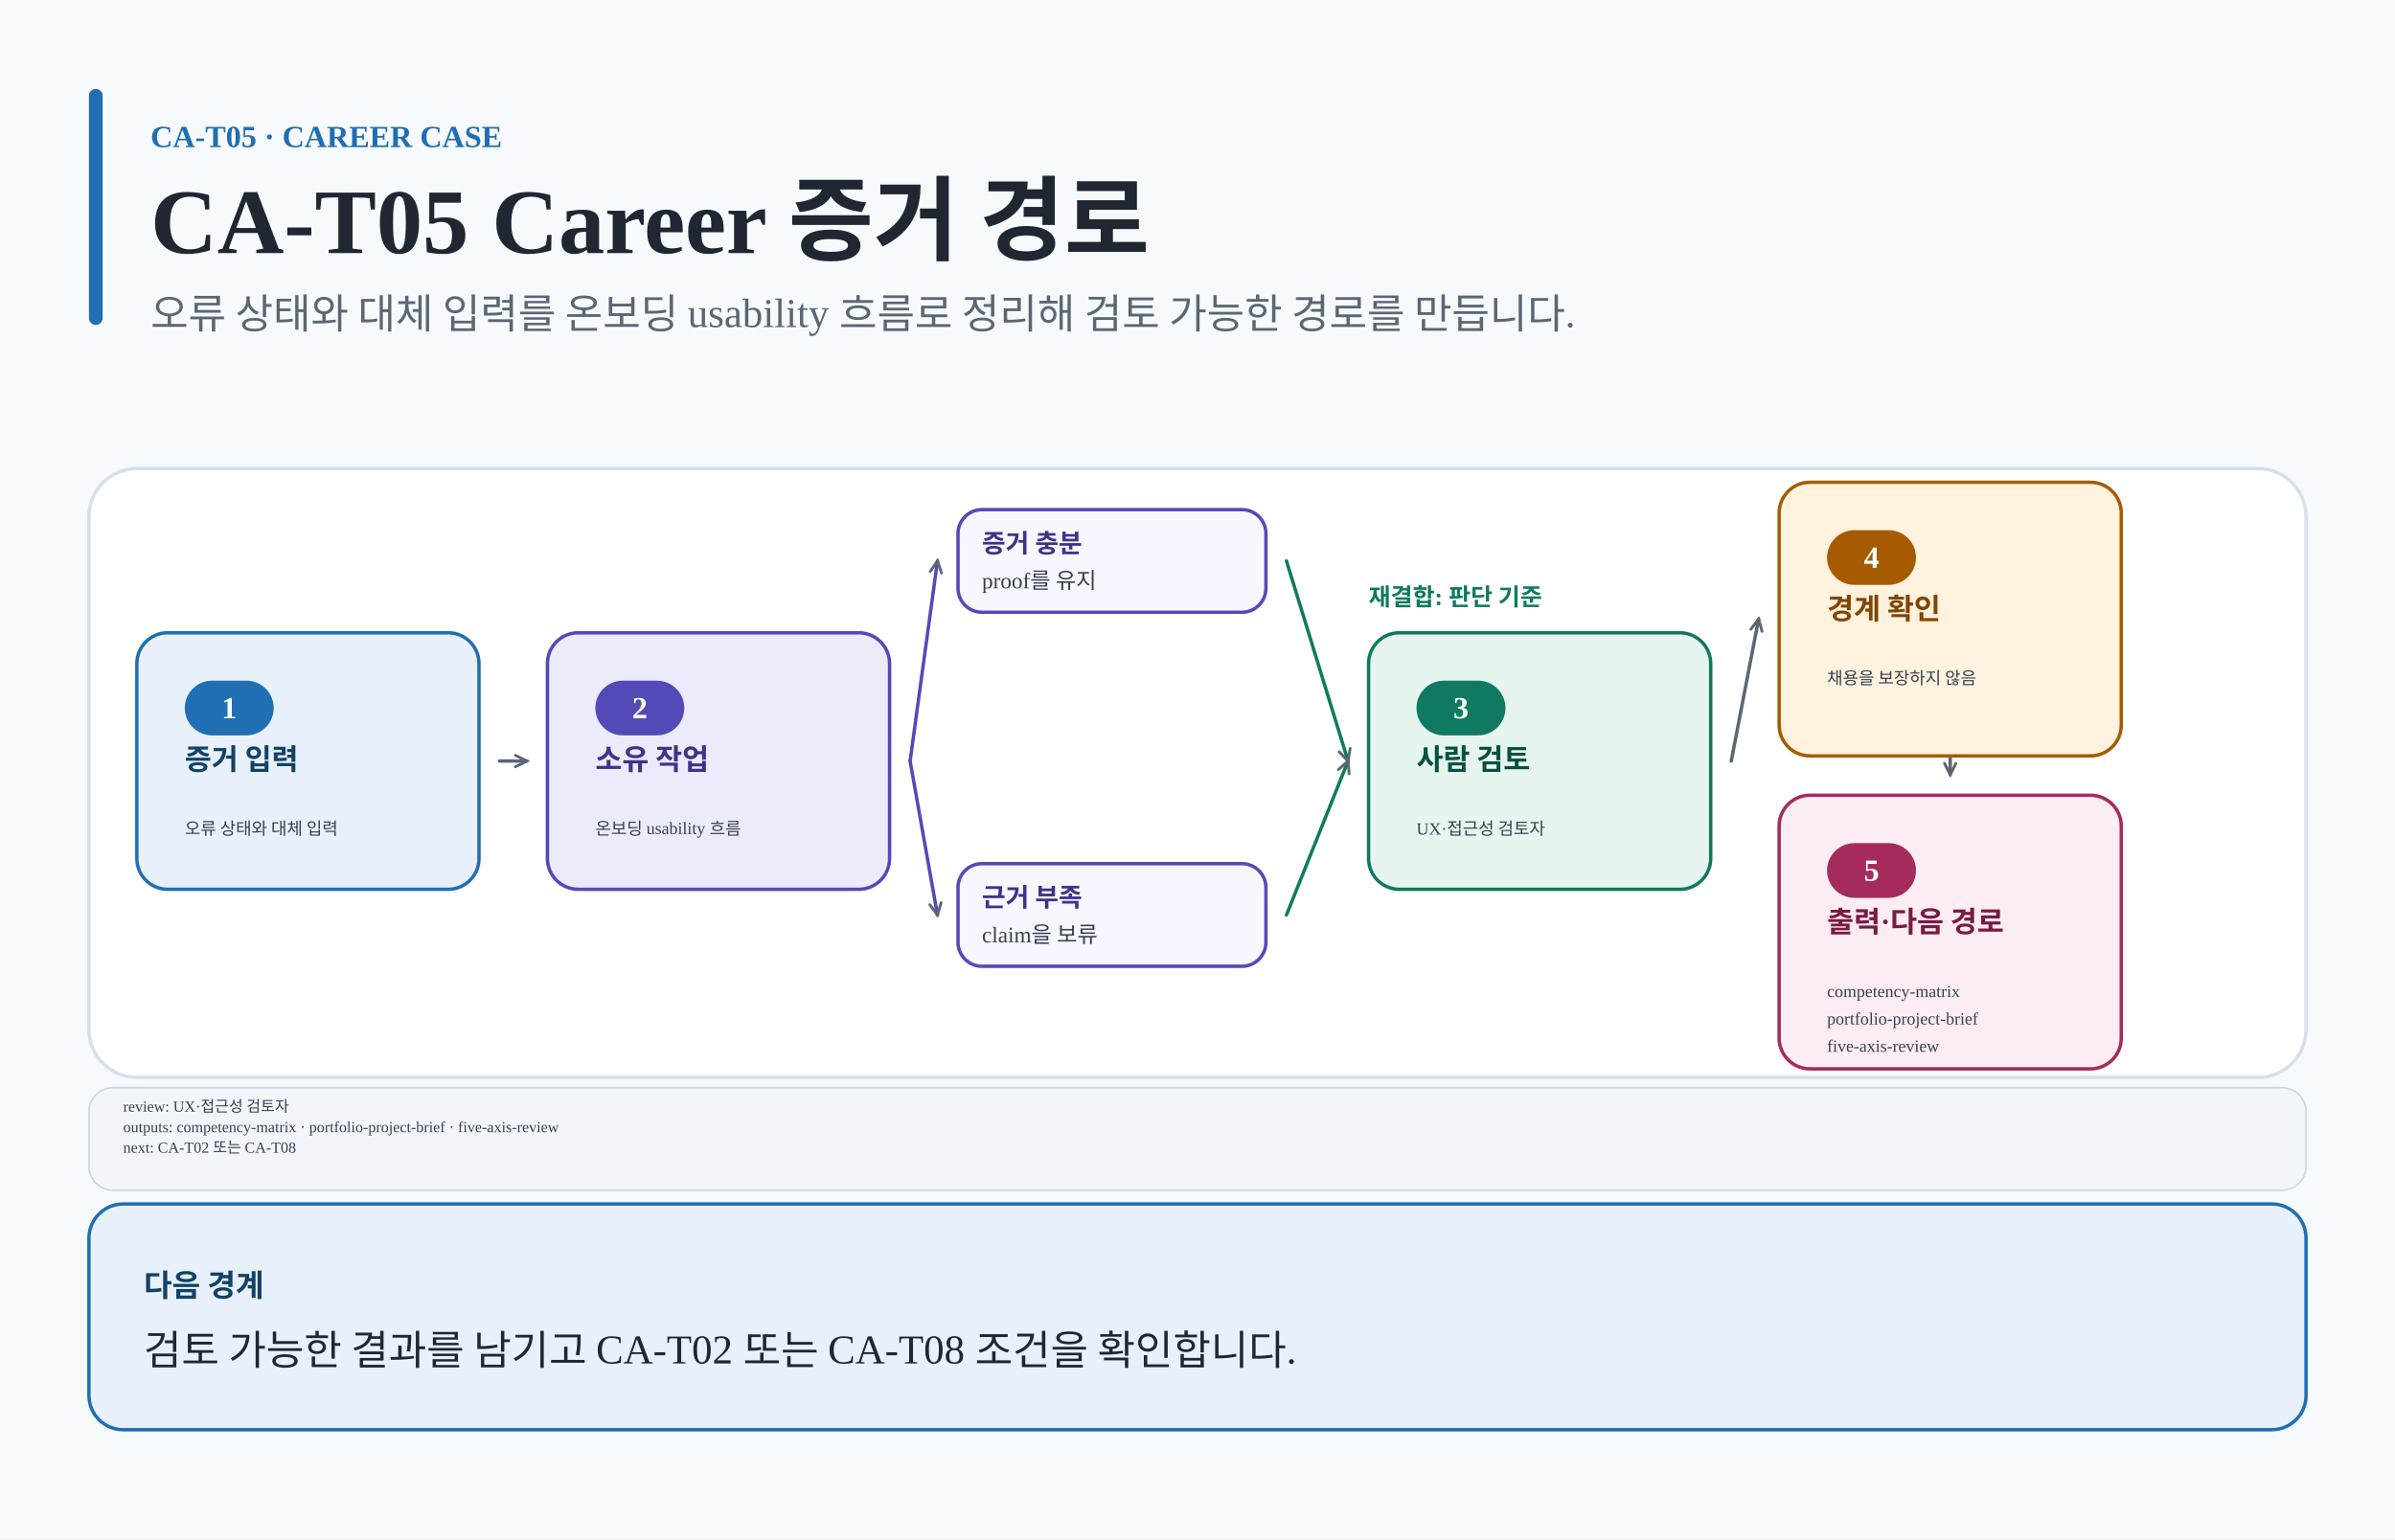
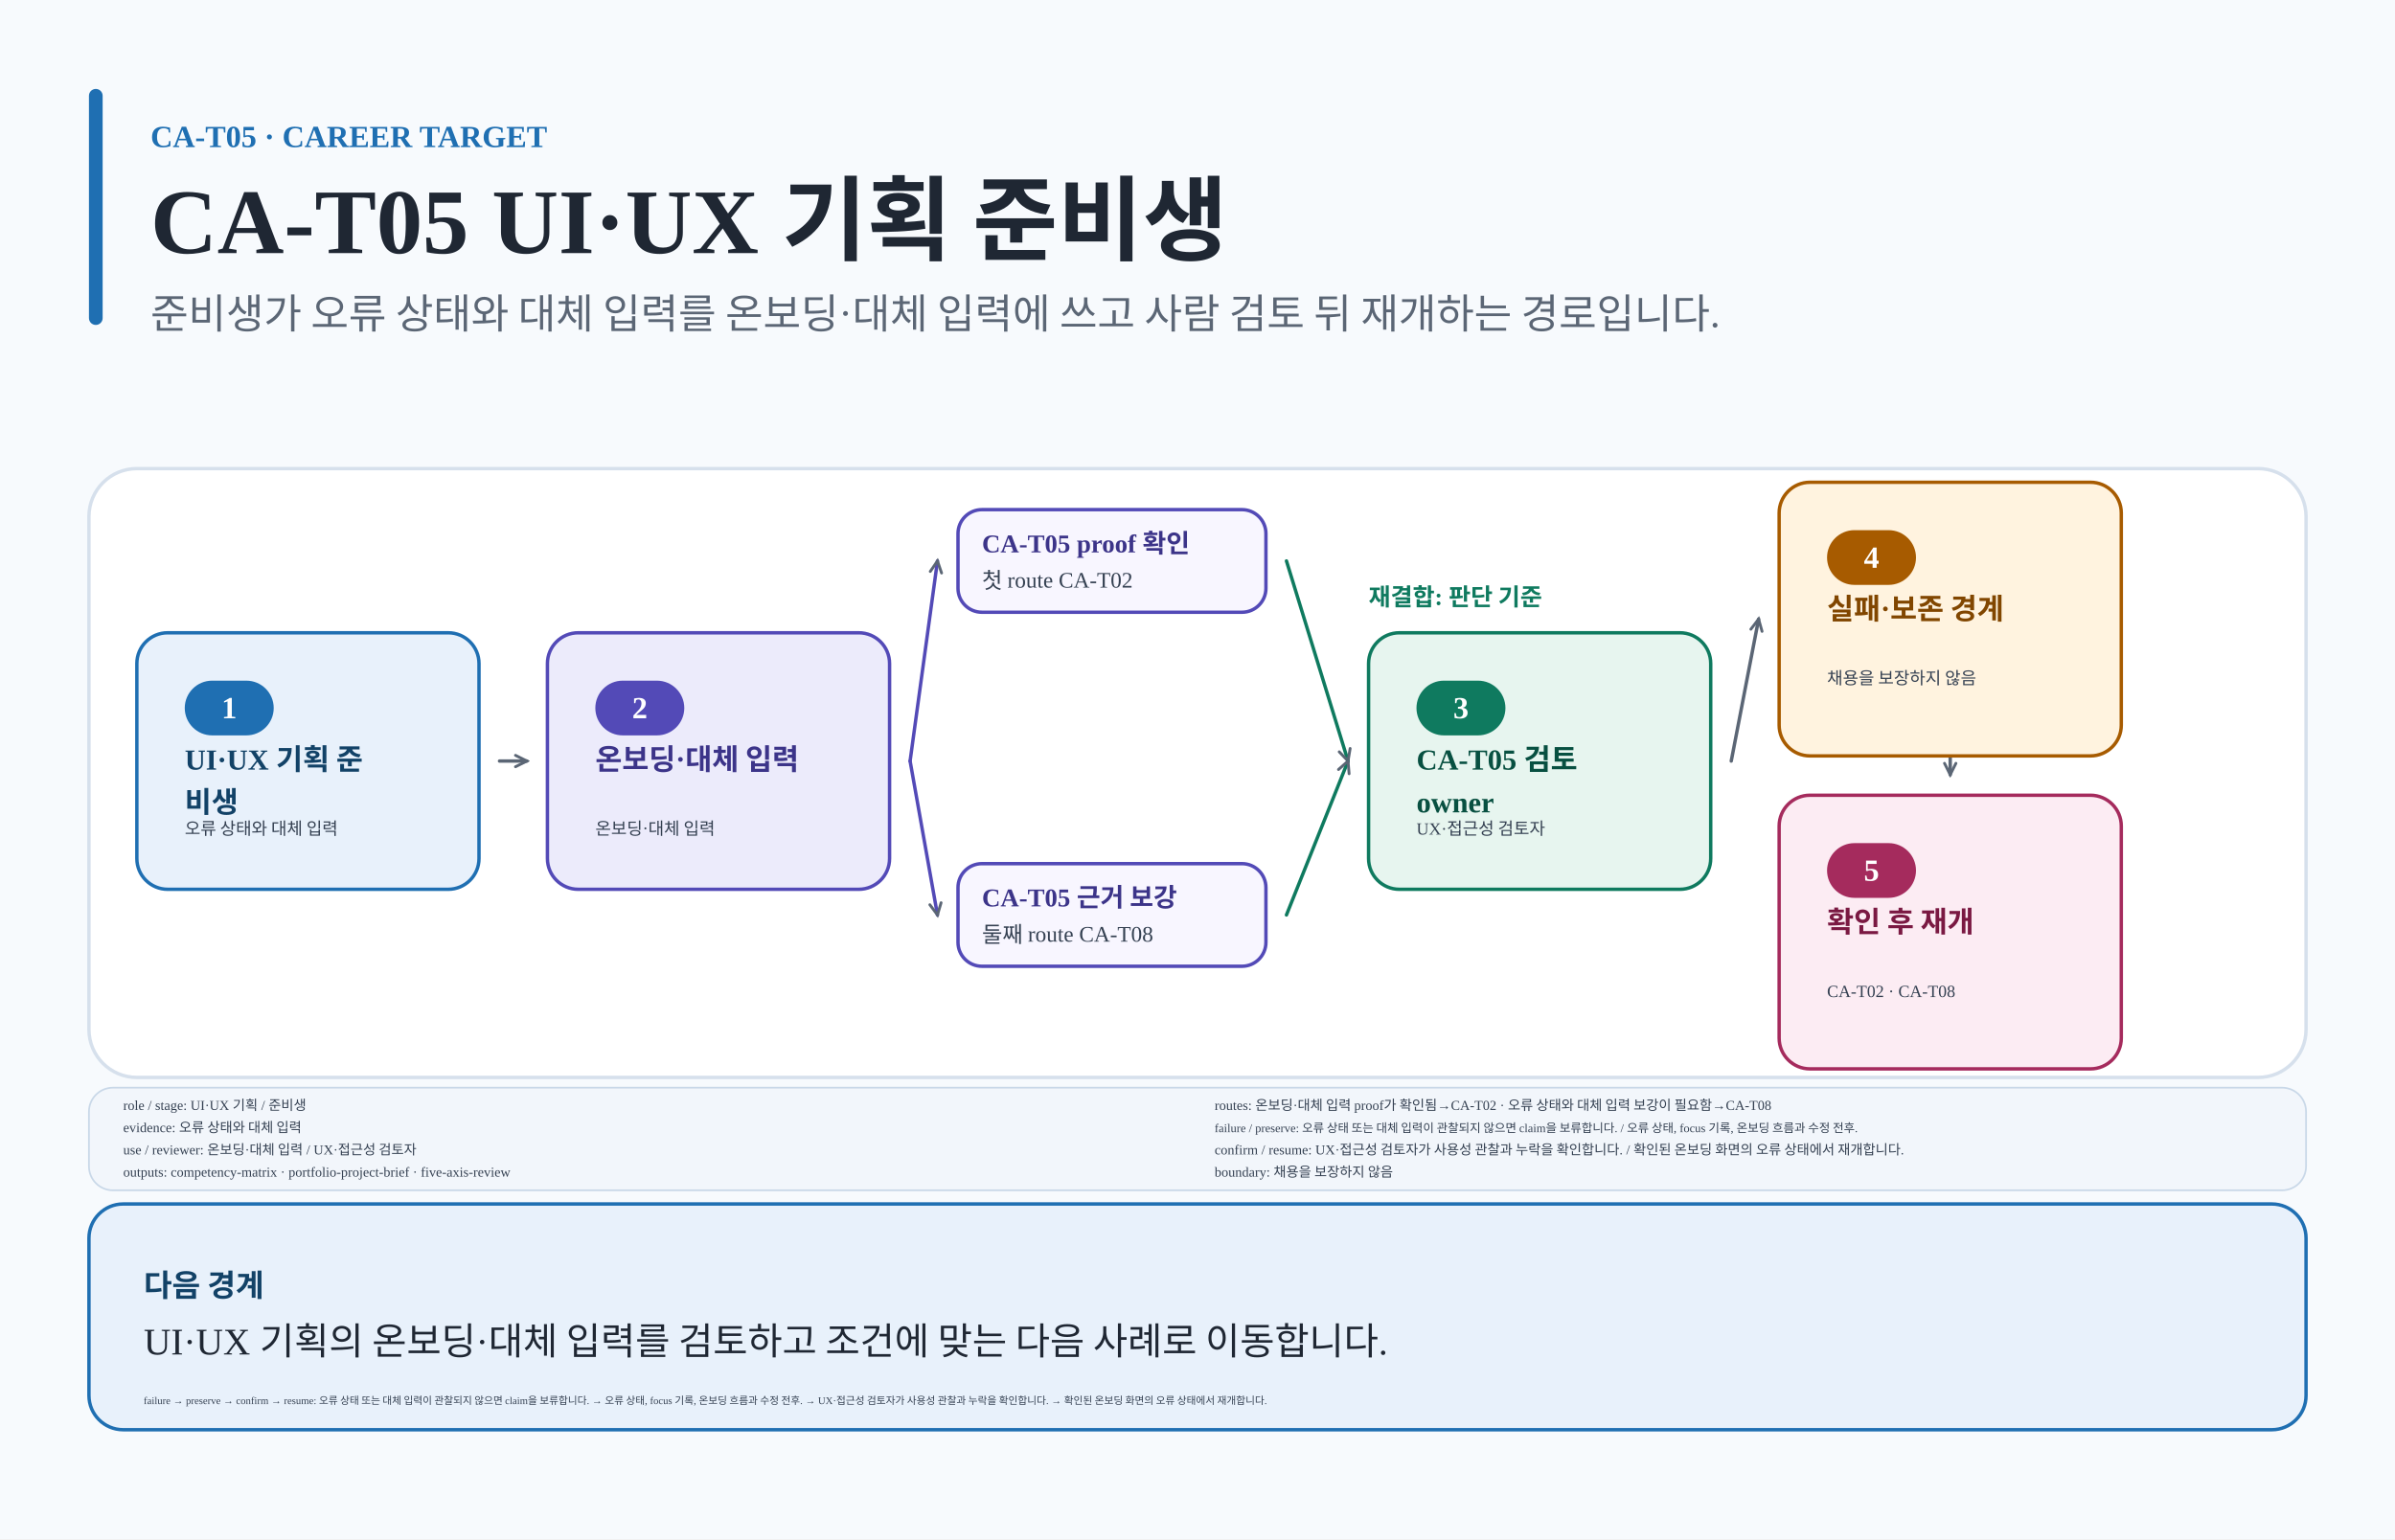
<svg xmlns="http://www.w3.org/2000/svg" viewBox="0 0 1400 900" width="1400" height="900" role="img" aria-label="UI UX 기획 준비생의 접근성과 usability 증거 흐름">
  <defs>
    <marker id="open-arrow" viewBox="0 0 12 12" refX="10" refY="6" markerWidth="10" markerHeight="10" markerUnits="userSpaceOnUse" orient="auto">
      <path d="M 2 2 L 10 6 L 2 10" fill="none" stroke="#5B6675" stroke-width="2" stroke-linecap="round" />
    </marker>
  </defs>
  <rect width="1400" height="900" fill="#F7FAFD" />
  <rect x="52" y="52" width="8" height="138" rx="4" fill="#1F6FB2" />
-   <text x="88" y="86" fill="#1F6FB2" font-size="18" font-weight="700">CA-T05 · CAREER CASE</text>
-   <text x="88" y="148" fill="#1F2733" font-size="54" font-weight="700">CA-T05 Career 증거 경로</text>
-   <text x="88" y="192" fill="#5B6675" font-size="24">오류 상태와 대체 입력를 온보딩 usability 흐름로 정리해 검토 가능한 경로를 만듭니다.</text>
+   <text x="88" y="86" fill="#1F6FB2" font-size="18" font-weight="700">CA-T05 · CAREER TARGET</text>
+   <text x="88" y="148" fill="#1F2733" font-size="54" font-weight="700">CA-T05 UI·UX 기획 준비생</text>
+   <text x="88" y="192" fill="#5B6675" font-size="24" textLength="1220" lengthAdjust="spacingAndGlyphs">준비생가 오류 상태와 대체 입력를 온보딩·대체 입력에 쓰고 사람 검토 뒤 재개하는 경로입니다.</text>
  <rect x="52" y="274" width="1296" height="356" rx="28" fill="#FFFFFF" stroke="#D6E0EC" stroke-width="2" />
  <path d="M 292 445 L 308 445" fill="none" stroke="#5B6675" stroke-width="2" stroke-linecap="round" marker-end="url(#open-arrow)" />
  <path d="M 1012 445 L 1028 362" fill="none" stroke="#5B6675" stroke-width="2" stroke-linecap="round" marker-end="url(#open-arrow)" />
  <path d="M 1140 442 L 1140 453" fill="none" stroke="#5B6675" stroke-width="2" stroke-linecap="round" marker-end="url(#open-arrow)" />
  <path class="decision-branch" d="M 532 445 L 548 328" fill="none" stroke="#534AB7" stroke-width="2" stroke-linecap="round" marker-end="url(#open-arrow)" />
-   <g class="decision-branch" aria-label="선택지 1: 증거 충분">
+   <g class="decision-branch" aria-label="선택지 1: CA-T05 proof 확인">
    <rect x="560" y="298" width="180" height="60" rx="14" fill="#F8F6FF" stroke="#534AB7" stroke-width="2" />
-     <text x="574" y="323" fill="#3C3489" font-size="15" font-weight="700">증거 충분</text>
-     <text x="574" y="344" fill="#354152" font-size="13">proof를 유지</text>
+     <text x="574" y="323" fill="#3C3489" font-size="15" font-weight="700">CA-T05 proof 확인</text>
+     <text x="574" y="344" fill="#354152" font-size="13">첫 route CA-T02</text>
  </g>
  <path class="decision-branch" d="M 752 328 L 788 445" fill="none" stroke="#0F7A5F" stroke-width="2" stroke-linecap="round" marker-end="url(#open-arrow)" />
  <path class="decision-branch" d="M 532 445 L 548 535" fill="none" stroke="#534AB7" stroke-width="2" stroke-linecap="round" marker-end="url(#open-arrow)" />
-   <g class="decision-branch" aria-label="선택지 2: 근거 부족">
+   <g class="decision-branch" aria-label="선택지 2: CA-T05 근거 보강">
    <rect x="560" y="505" width="180" height="60" rx="14" fill="#F8F6FF" stroke="#534AB7" stroke-width="2" />
-     <text x="574" y="530" fill="#3C3489" font-size="15" font-weight="700">근거 부족</text>
-     <text x="574" y="551" fill="#354152" font-size="13">claim을 보류</text>
+     <text x="574" y="530" fill="#3C3489" font-size="15" font-weight="700">CA-T05 근거 보강</text>
+     <text x="574" y="551" fill="#354152" font-size="13">둘째 route CA-T08</text>
  </g>
  <path class="decision-branch" d="M 752 535 L 788 445" fill="none" stroke="#0F7A5F" stroke-width="2" stroke-linecap="round" marker-end="url(#open-arrow)" />
  <text x="800" y="354" fill="#0F7A5F" font-size="14" font-weight="700">재결합: 판단 기준</text>
-   <g aria-label="읽기 순서 1: 증거 입력">
+   <g aria-label="읽기 순서 1: UI·UX 기획 준비생">
    <rect x="80" y="370" width="200" height="150" rx="18" fill="#E8F1FB" stroke="#1F6FB2" stroke-width="2" />
    <rect x="108" y="398" width="52" height="32" rx="16" fill="#1F6FB2" />
    <text x="134" y="420" text-anchor="middle" fill="#FFFFFF" font-size="18" font-weight="700">1</text>
-     <text x="108" y="450" fill="#124267" font-size="17" font-weight="700">증거 입력</text>
+     <text x="108" y="450" fill="#124267" font-size="17" font-weight="700">UI·UX 기획 준</text>
+     <text x="108" y="475" fill="#124267" font-size="17" font-weight="700">비생</text>
    <text x="108" y="488" fill="#354152" font-size="10" textLength="164" lengthAdjust="spacingAndGlyphs">오류 상태와 대체 입력</text>
  </g>
-   <g aria-label="읽기 순서 2: 소유 작업">
+   <g aria-label="읽기 순서 2: 온보딩·대체 입력">
    <rect x="320" y="370" width="200" height="150" rx="18" fill="#ECEBFB" stroke="#534AB7" stroke-width="2" />
    <rect x="348" y="398" width="52" height="32" rx="16" fill="#534AB7" />
    <text x="374" y="420" text-anchor="middle" fill="#FFFFFF" font-size="18" font-weight="700">2</text>
-     <text x="348" y="450" fill="#3C3489" font-size="17" font-weight="700">소유 작업</text>
-     <text x="348" y="488" fill="#354152" font-size="10" textLength="164" lengthAdjust="spacingAndGlyphs">온보딩 usability 흐름</text>
+     <text x="348" y="450" fill="#3C3489" font-size="17" font-weight="700">온보딩·대체 입력</text>
+     <text x="348" y="488" fill="#354152" font-size="10" textLength="164" lengthAdjust="spacingAndGlyphs">온보딩·대체 입력</text>
  </g>
-   <g aria-label="읽기 순서 3: 사람 검토">
+   <g aria-label="읽기 순서 3: CA-T05 검토 owner">
    <rect x="800" y="370" width="200" height="150" rx="18" fill="#E7F5EF" stroke="#0F7A5F" stroke-width="2" />
    <rect x="828" y="398" width="52" height="32" rx="16" fill="#0F7A5F" />
    <text x="854" y="420" text-anchor="middle" fill="#FFFFFF" font-size="18" font-weight="700">3</text>
-     <text x="828" y="450" fill="#085041" font-size="17" font-weight="700">사람 검토</text>
+     <text x="828" y="450" fill="#085041" font-size="17" font-weight="700">CA-T05 검토 </text>
+     <text x="828" y="475" fill="#085041" font-size="17" font-weight="700">owner</text>
    <text x="828" y="488" fill="#354152" font-size="10" textLength="164" lengthAdjust="spacingAndGlyphs">UX·접근성 검토자</text>
  </g>
-   <g aria-label="읽기 순서 4: 경계 확인">
+   <g aria-label="읽기 순서 4: 실패·보존 경계">
    <rect x="1040" y="282" width="200" height="160" rx="18" fill="#FFF3DF" stroke="#A75B00" stroke-width="2" />
    <rect x="1068" y="310" width="52" height="32" rx="16" fill="#A75B00" />
    <text x="1094" y="332" text-anchor="middle" fill="#FFFFFF" font-size="18" font-weight="700">4</text>
-     <text x="1068" y="362" fill="#814600" font-size="17" font-weight="700">경계 확인</text>
+     <text x="1068" y="362" fill="#814600" font-size="17" font-weight="700">실패·보존 경계</text>
    <text x="1068" y="400" fill="#354152" font-size="10" textLength="164" lengthAdjust="spacingAndGlyphs">채용을 보장하지 않음</text>
  </g>
-   <g aria-label="읽기 순서 5: 출력·다음 경로">
+   <g aria-label="읽기 순서 5: 확인 후 재개">
    <rect x="1040" y="465" width="200" height="160" rx="18" fill="#FCECF3" stroke="#A52B5D" stroke-width="2" />
    <rect x="1068" y="493" width="52" height="32" rx="16" fill="#A52B5D" />
    <text x="1094" y="515" text-anchor="middle" fill="#FFFFFF" font-size="18" font-weight="700">5</text>
-     <text x="1068" y="545" fill="#7A1942" font-size="17" font-weight="700">출력·다음 경로</text>
-     <text x="1068" y="583" fill="#354152" font-size="10" textLength="164" lengthAdjust="spacingAndGlyphs">competency-matrix</text>
-     <text x="1068" y="599" fill="#354152" font-size="10" textLength="164" lengthAdjust="spacingAndGlyphs">portfolio-project-brief</text>
-     <text x="1068" y="615" fill="#354152" font-size="10" textLength="164" lengthAdjust="spacingAndGlyphs">five-axis-review</text>
+     <text x="1068" y="545" fill="#7A1942" font-size="17" font-weight="700">확인 후 재개</text>
+     <text x="1068" y="583" fill="#354152" font-size="10" textLength="164" lengthAdjust="spacingAndGlyphs">CA-T02 · CA-T08</text>
  </g>
  <rect x="52" y="636" width="1296" height="60" rx="14" fill="#F2F6FB" stroke="#C9D8E8" stroke-width="1" />
-   <text x="72" y="650" fill="#354152" font-size="9">review: UX·접근성 검토자</text>
-   <text x="72" y="662" fill="#354152" font-size="9">outputs: competency-matrix · portfolio-project-brief · five-axis-review</text>
-   <text x="72" y="674" fill="#354152" font-size="9">next: CA-T02 또는 CA-T08</text>
+   <text x="72" y="649" fill="#354152" font-size="8">role / stage: UI·UX 기획 / 준비생</text>
+   <text x="72" y="662" fill="#354152" font-size="8">evidence: 오류 상태와 대체 입력</text>
+   <text x="72" y="675" fill="#354152" font-size="8">use / reviewer: 온보딩·대체 입력 / UX·접근성 검토자</text>
+   <text x="72" y="688" fill="#354152" font-size="8" textLength="610" lengthAdjust="spacingAndGlyphs">outputs: competency-matrix · portfolio-project-brief · five-axis-review</text>
+   <text x="710" y="649" fill="#354152" font-size="8" textLength="618" lengthAdjust="spacingAndGlyphs">routes: 온보딩·대체 입력 proof가 확인됨→CA-T02 · 오류 상태와 대체 입력 보강이 필요함→CA-T08</text>
+   <text x="710" y="662" fill="#354152" font-size="7" textLength="618" lengthAdjust="spacingAndGlyphs">failure / preserve: 오류 상태 또는 대체 입력이 관찰되지 않으면 claim을 보류합니다. / 오류 상태, focus 기록, 온보딩 흐름과 수정 전후.</text>
+   <text x="710" y="675" fill="#354152" font-size="8" textLength="618" lengthAdjust="spacingAndGlyphs">confirm / resume: UX·접근성 검토자가 사용성 관찰과 누락을 확인합니다. / 확인된 온보딩 화면의 오류 상태에서 재개합니다.</text>
+   <text x="710" y="688" fill="#354152" font-size="8">boundary: 채용을 보장하지 않음</text>
  <rect x="52" y="704" width="1296" height="132" rx="20" fill="#E8F1FB" stroke="#1F6FB2" stroke-width="2" />
  <text x="84" y="758" fill="#124267" font-size="18" font-weight="700">다음 경계</text>
-   <text x="84" y="798" fill="#1F2733" font-size="24">검토 가능한 결과를 남기고 CA-T02 또는 CA-T08 조건을 확인합니다.</text>
+   <text x="84" y="792" fill="#1F2733" font-size="22">UI·UX 기획의 온보딩·대체 입력를 검토하고 조건에 맞는 다음 사례로 이동합니다.</text>
+   <text x="84" y="821" fill="#354152" font-weight="500" font-size="6" textLength="1232" lengthAdjust="spacingAndGlyphs">failure → preserve → confirm → resume: 오류 상태 또는 대체 입력이 관찰되지 않으면 claim을 보류합니다. → 오류 상태, focus 기록, 온보딩 흐름과 수정 전후. → UX·접근성 검토자가 사용성 관찰과 누락을 확인합니다. → 확인된 온보딩 화면의 오류 상태에서 재개합니다.</text>
</svg>
